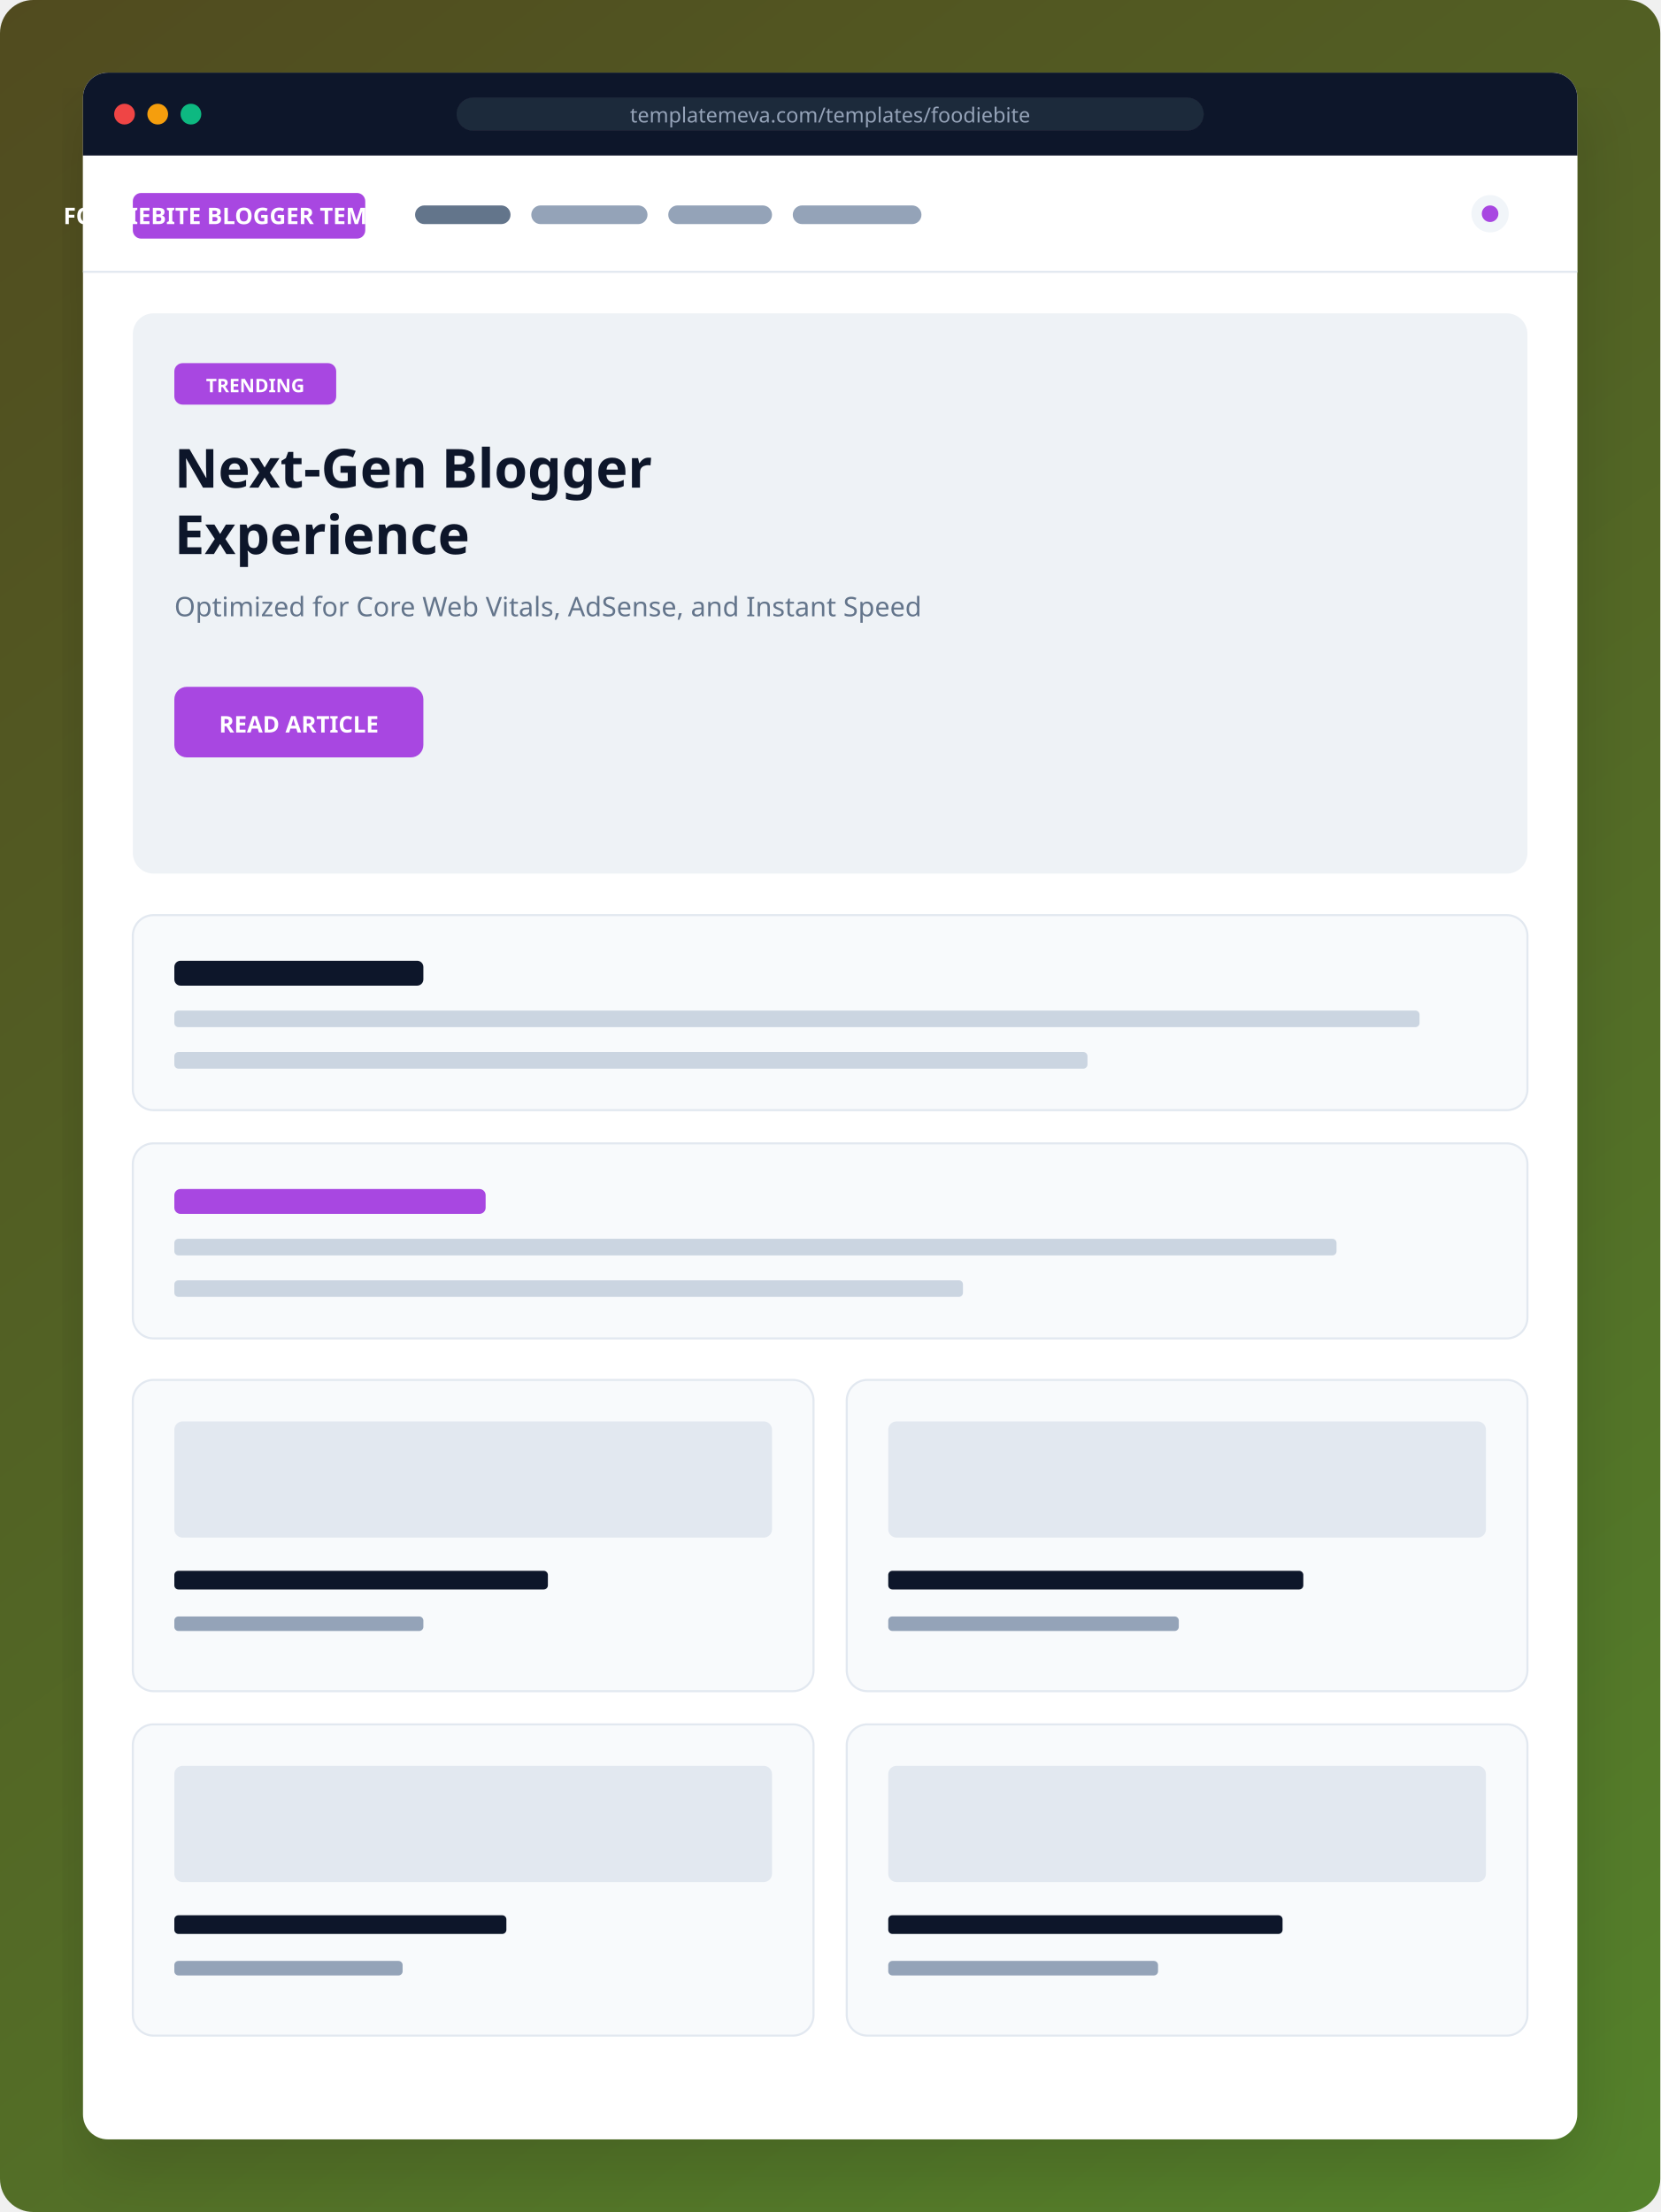
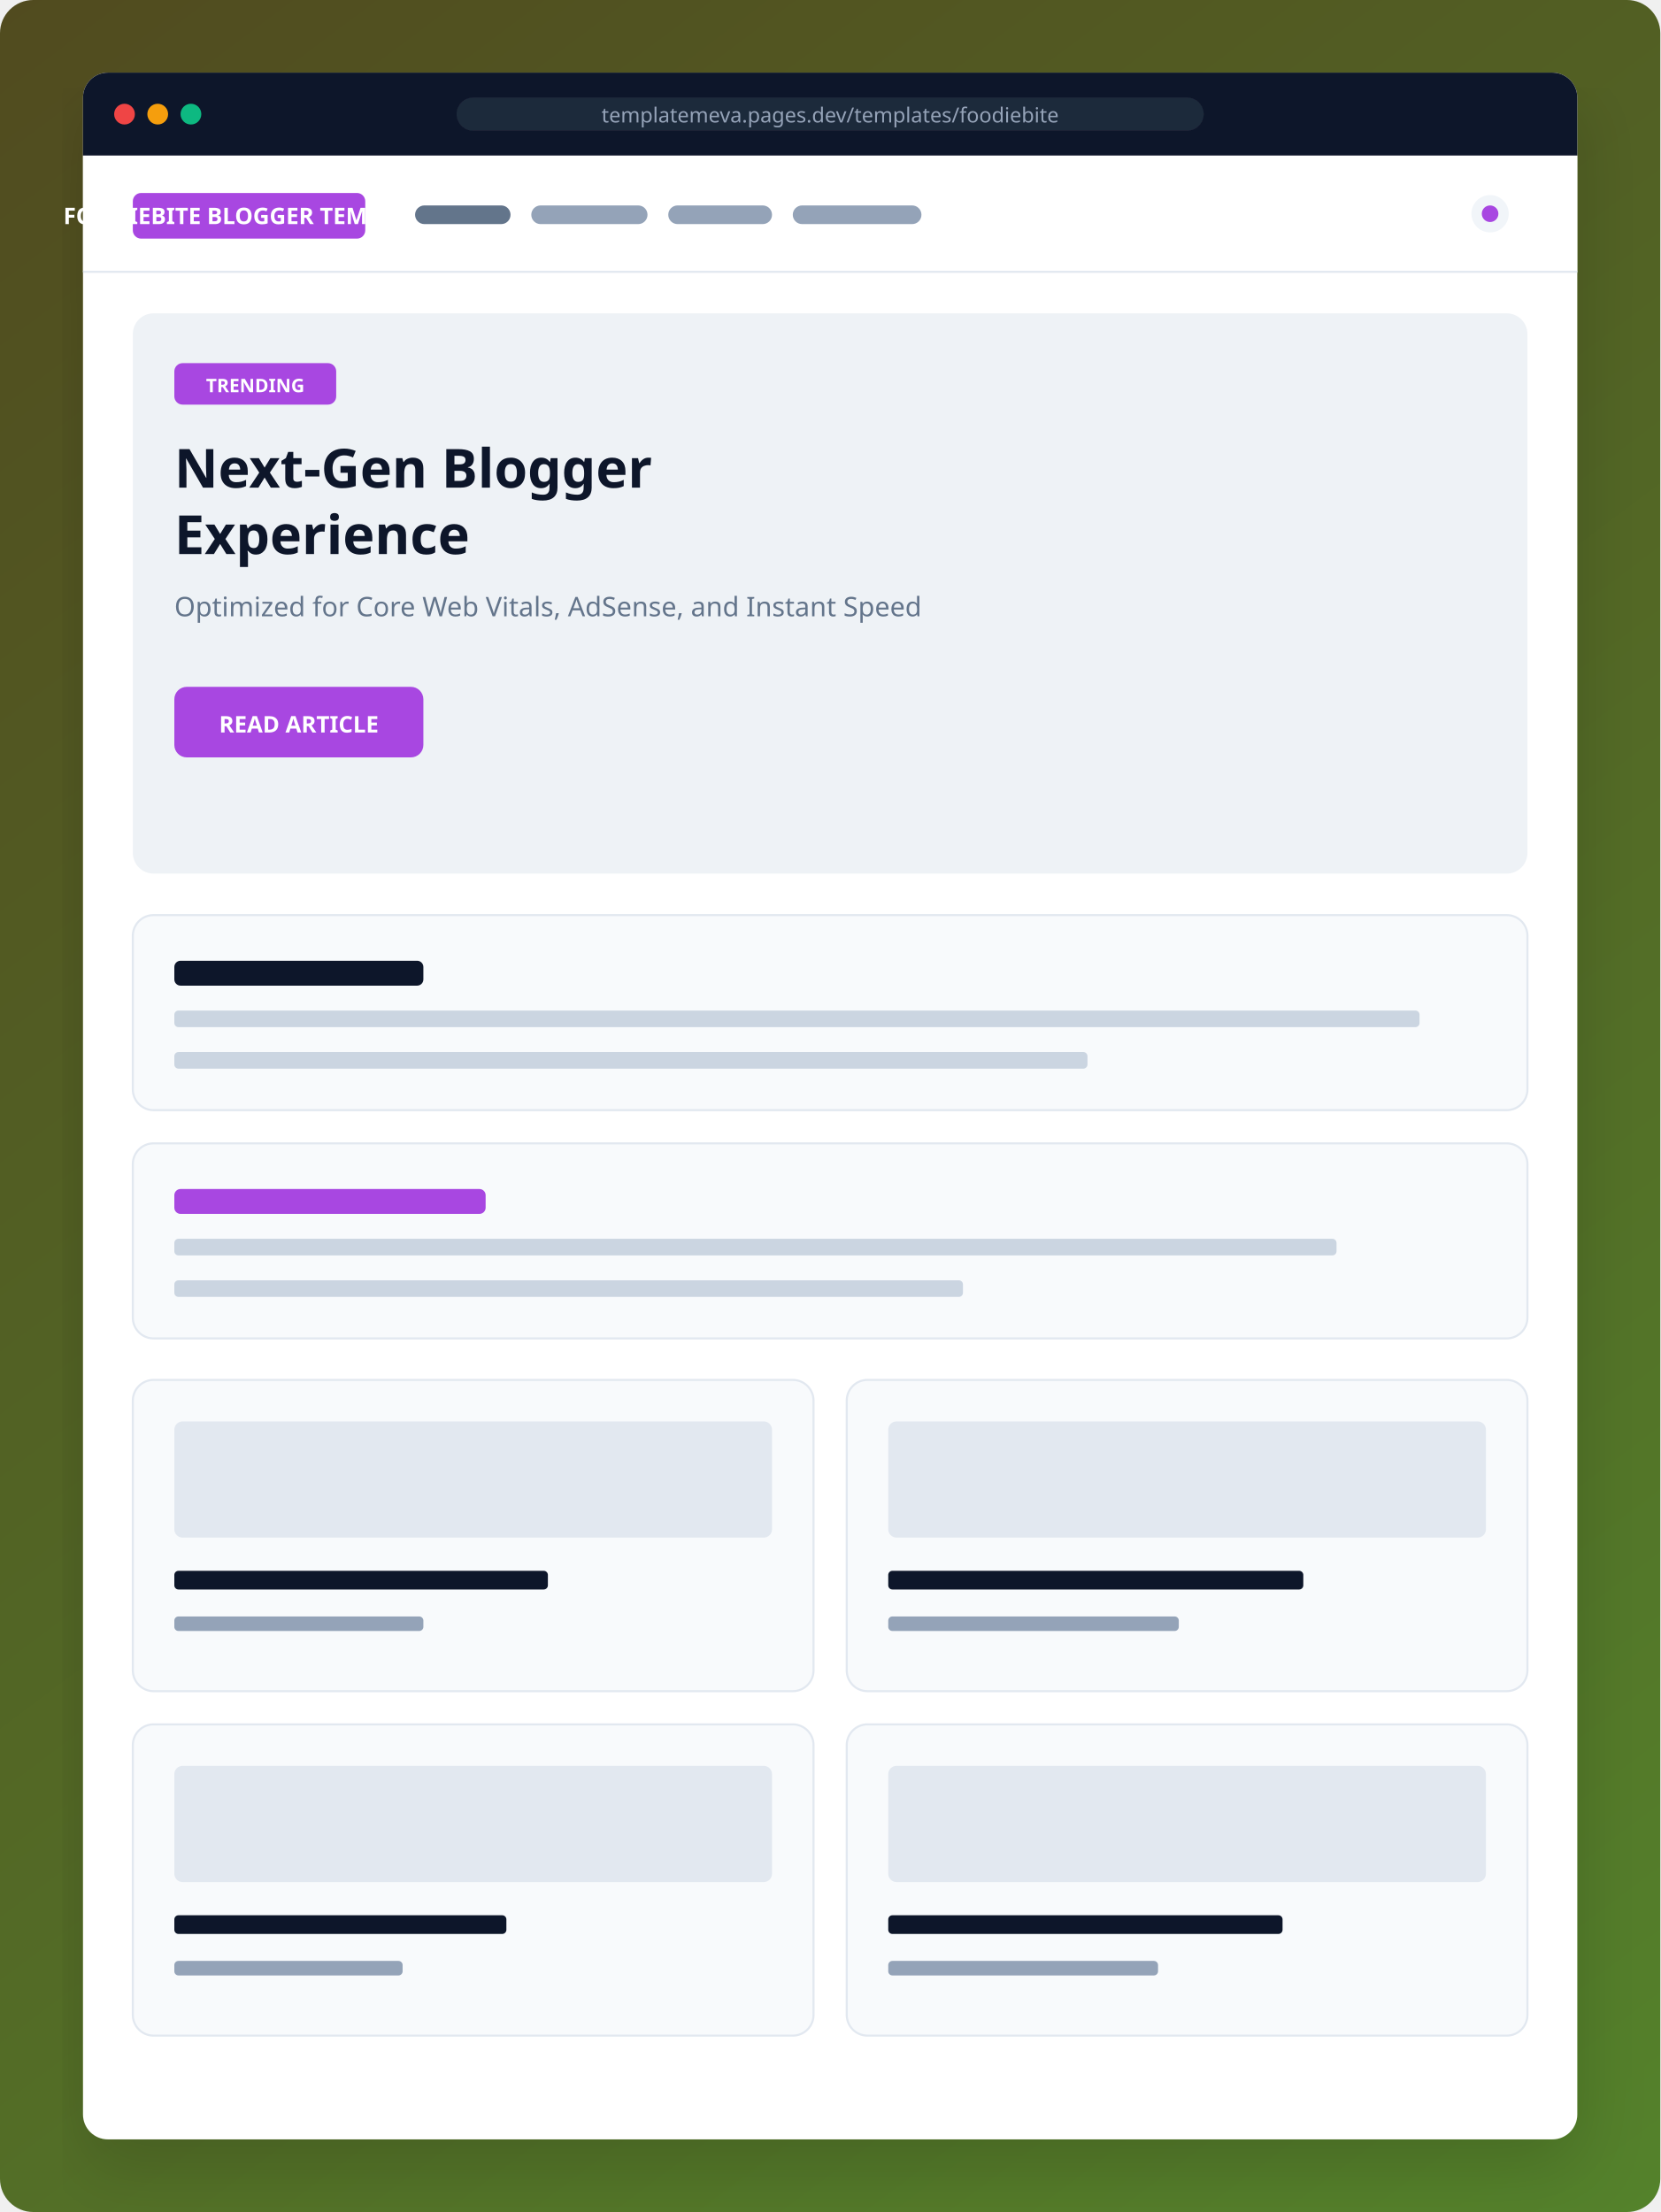
<svg xmlns="http://www.w3.org/2000/svg" viewBox="0 0 800 1066" width="800" height="1066" fill="none">
  <defs>
    <linearGradient id="bgGrad" x1="0" y1="0" x2="800" y2="1066" gradientUnits="userSpaceOnUse">
      <stop stop-color="hsl(53 45% 22%)" />
      <stop offset="1" stop-color="hsl(92 50% 34%)" />
    </linearGradient>
    <filter id="shadow" x="-10" y="-5" width="840" height="1086" filterUnits="userSpaceOnUse">
      <feDropShadow dx="0" dy="12" stdDeviation="16" flood-color="#000000" flood-opacity="0.15" />
    </filter>
  </defs>
  <rect width="800" height="1066" rx="16" fill="url(#bgGrad)" />
  <g transform="translate(40, 35)" filter="url(#shadow)">
    <rect width="720" height="996" rx="12" fill="#ffffff" />
    <path d="M0 12C0 5.373 5.373 0 12 0H708C714.627 0 720 5.373 720 12V40H0V12Z" fill="#0F172A" />
    <circle cx="20" cy="20" r="5" fill="#EF4444" />
    <circle cx="36" cy="20" r="5" fill="#F59E0B" />
    <circle cx="52" cy="20" r="5" fill="#10B981" />
    <rect x="180" y="12" width="360" height="16" rx="8" fill="#1E293B" />
-     <text x="360" y="24" font-family="system-ui, sans-serif" font-size="10" fill="#94A3B8" text-anchor="middle">templatemeva.com/templates/foodiebite</text>
+     <text x="360" y="24" font-family="system-ui, sans-serif" font-size="10" fill="#94A3B8" text-anchor="middle">templatemeva.pages.dev/templates/foodiebite</text>
    <rect x="0" y="40" width="720" height="56" fill="#FFFFFF" />
    <line x1="0" y1="96" x2="720" y2="96" stroke="#E2E8F0" />
    <rect x="24" y="58" width="112" height="22" rx="4" fill="hsl(278 72% 58%)" />
    <text x="80" y="73" font-family="system-ui, sans-serif" font-size="11" font-weight="bold" fill="#ffffff" text-anchor="middle">FOODIEBITE BLOGGER TEMPLATE</text>
    <rect x="160" y="64" width="46" height="9" rx="4.5" fill="#64748B" />
    <rect x="216" y="64" width="56" height="9" rx="4.5" fill="#94A3B8" />
    <rect x="282" y="64" width="50" height="9" rx="4.5" fill="#94A3B8" />
    <rect x="342" y="64" width="62" height="9" rx="4.5" fill="#94A3B8" />
    <circle cx="678" cy="68" r="9" fill="#F1F5F9" />
    <circle cx="678" cy="68" r="4" fill="hsl(278 72% 58%)" />
    <rect x="24" y="116" width="672" height="270" rx="10" fill="#EEF2F6" />
    <rect x="44" y="140" width="78" height="20" rx="4" fill="hsl(278 72% 58%)" />
    <text x="83" y="154" font-family="system-ui, sans-serif" font-size="9" font-weight="bold" fill="#ffffff" text-anchor="middle">TRENDING</text>
    <text x="44" y="200" font-family="system-ui, sans-serif" font-size="26" font-weight="800" fill="#0F172A">Next-Gen Blogger</text>
    <text x="44" y="232" font-family="system-ui, sans-serif" font-size="26" font-weight="800" fill="#0F172A">Experience</text>
    <text x="44" y="262" font-family="system-ui, sans-serif" font-size="13" fill="#64748B">Optimized for Core Web Vitals, AdSense, and Instant Speed</text>
    <rect x="44" y="296" width="120" height="34" rx="6" fill="hsl(278 72% 58%)" />
    <text x="104" y="318" font-family="system-ui, sans-serif" font-size="11" font-weight="bold" fill="#ffffff" text-anchor="middle">READ ARTICLE</text>
    <rect x="24" y="406" width="672" height="94" rx="10" fill="#F8FAFC" stroke="#E2E8F0" />
    <rect x="44" y="428" width="120" height="12" rx="3" fill="#0F172A" />
    <rect x="44" y="452" width="600" height="8" rx="2" fill="#CBD5E1" />
    <rect x="44" y="472" width="440" height="8" rx="2" fill="#CBD5E1" />
    <rect x="24" y="516" width="672" height="94" rx="10" fill="#F8FAFC" stroke="#E2E8F0" />
    <rect x="44" y="538" width="150" height="12" rx="3" fill="hsl(278 72% 58%)" />
    <rect x="44" y="562" width="560" height="8" rx="2" fill="#CBD5E1" />
    <rect x="44" y="582" width="380" height="8" rx="2" fill="#CBD5E1" />
    <rect x="24" y="630" width="328" height="150" rx="10" fill="#F8FAFC" stroke="#E2E8F0" />
    <rect x="44" y="650" width="288" height="56" rx="4" fill="#E2E8F0" />
    <rect x="44" y="722" width="180" height="9" rx="2" fill="#0F172A" />
    <rect x="44" y="744" width="120" height="7" rx="2" fill="#94A3B8" />
    <rect x="368" y="630" width="328" height="150" rx="10" fill="#F8FAFC" stroke="#E2E8F0" />
    <rect x="388" y="650" width="288" height="56" rx="4" fill="#E2E8F0" />
    <rect x="388" y="722" width="200" height="9" rx="2" fill="#0F172A" />
    <rect x="388" y="744" width="140" height="7" rx="2" fill="#94A3B8" />
    <rect x="24" y="796" width="328" height="150" rx="10" fill="#F8FAFC" stroke="#E2E8F0" />
    <rect x="44" y="816" width="288" height="56" rx="4" fill="#E2E8F0" />
    <rect x="44" y="888" width="160" height="9" rx="2" fill="#0F172A" />
    <rect x="44" y="910" width="110" height="7" rx="2" fill="#94A3B8" />
    <rect x="368" y="796" width="328" height="150" rx="10" fill="#F8FAFC" stroke="#E2E8F0" />
    <rect x="388" y="816" width="288" height="56" rx="4" fill="#E2E8F0" />
    <rect x="388" y="888" width="190" height="9" rx="2" fill="#0F172A" />
    <rect x="388" y="910" width="130" height="7" rx="2" fill="#94A3B8" />
  </g>
</svg>
